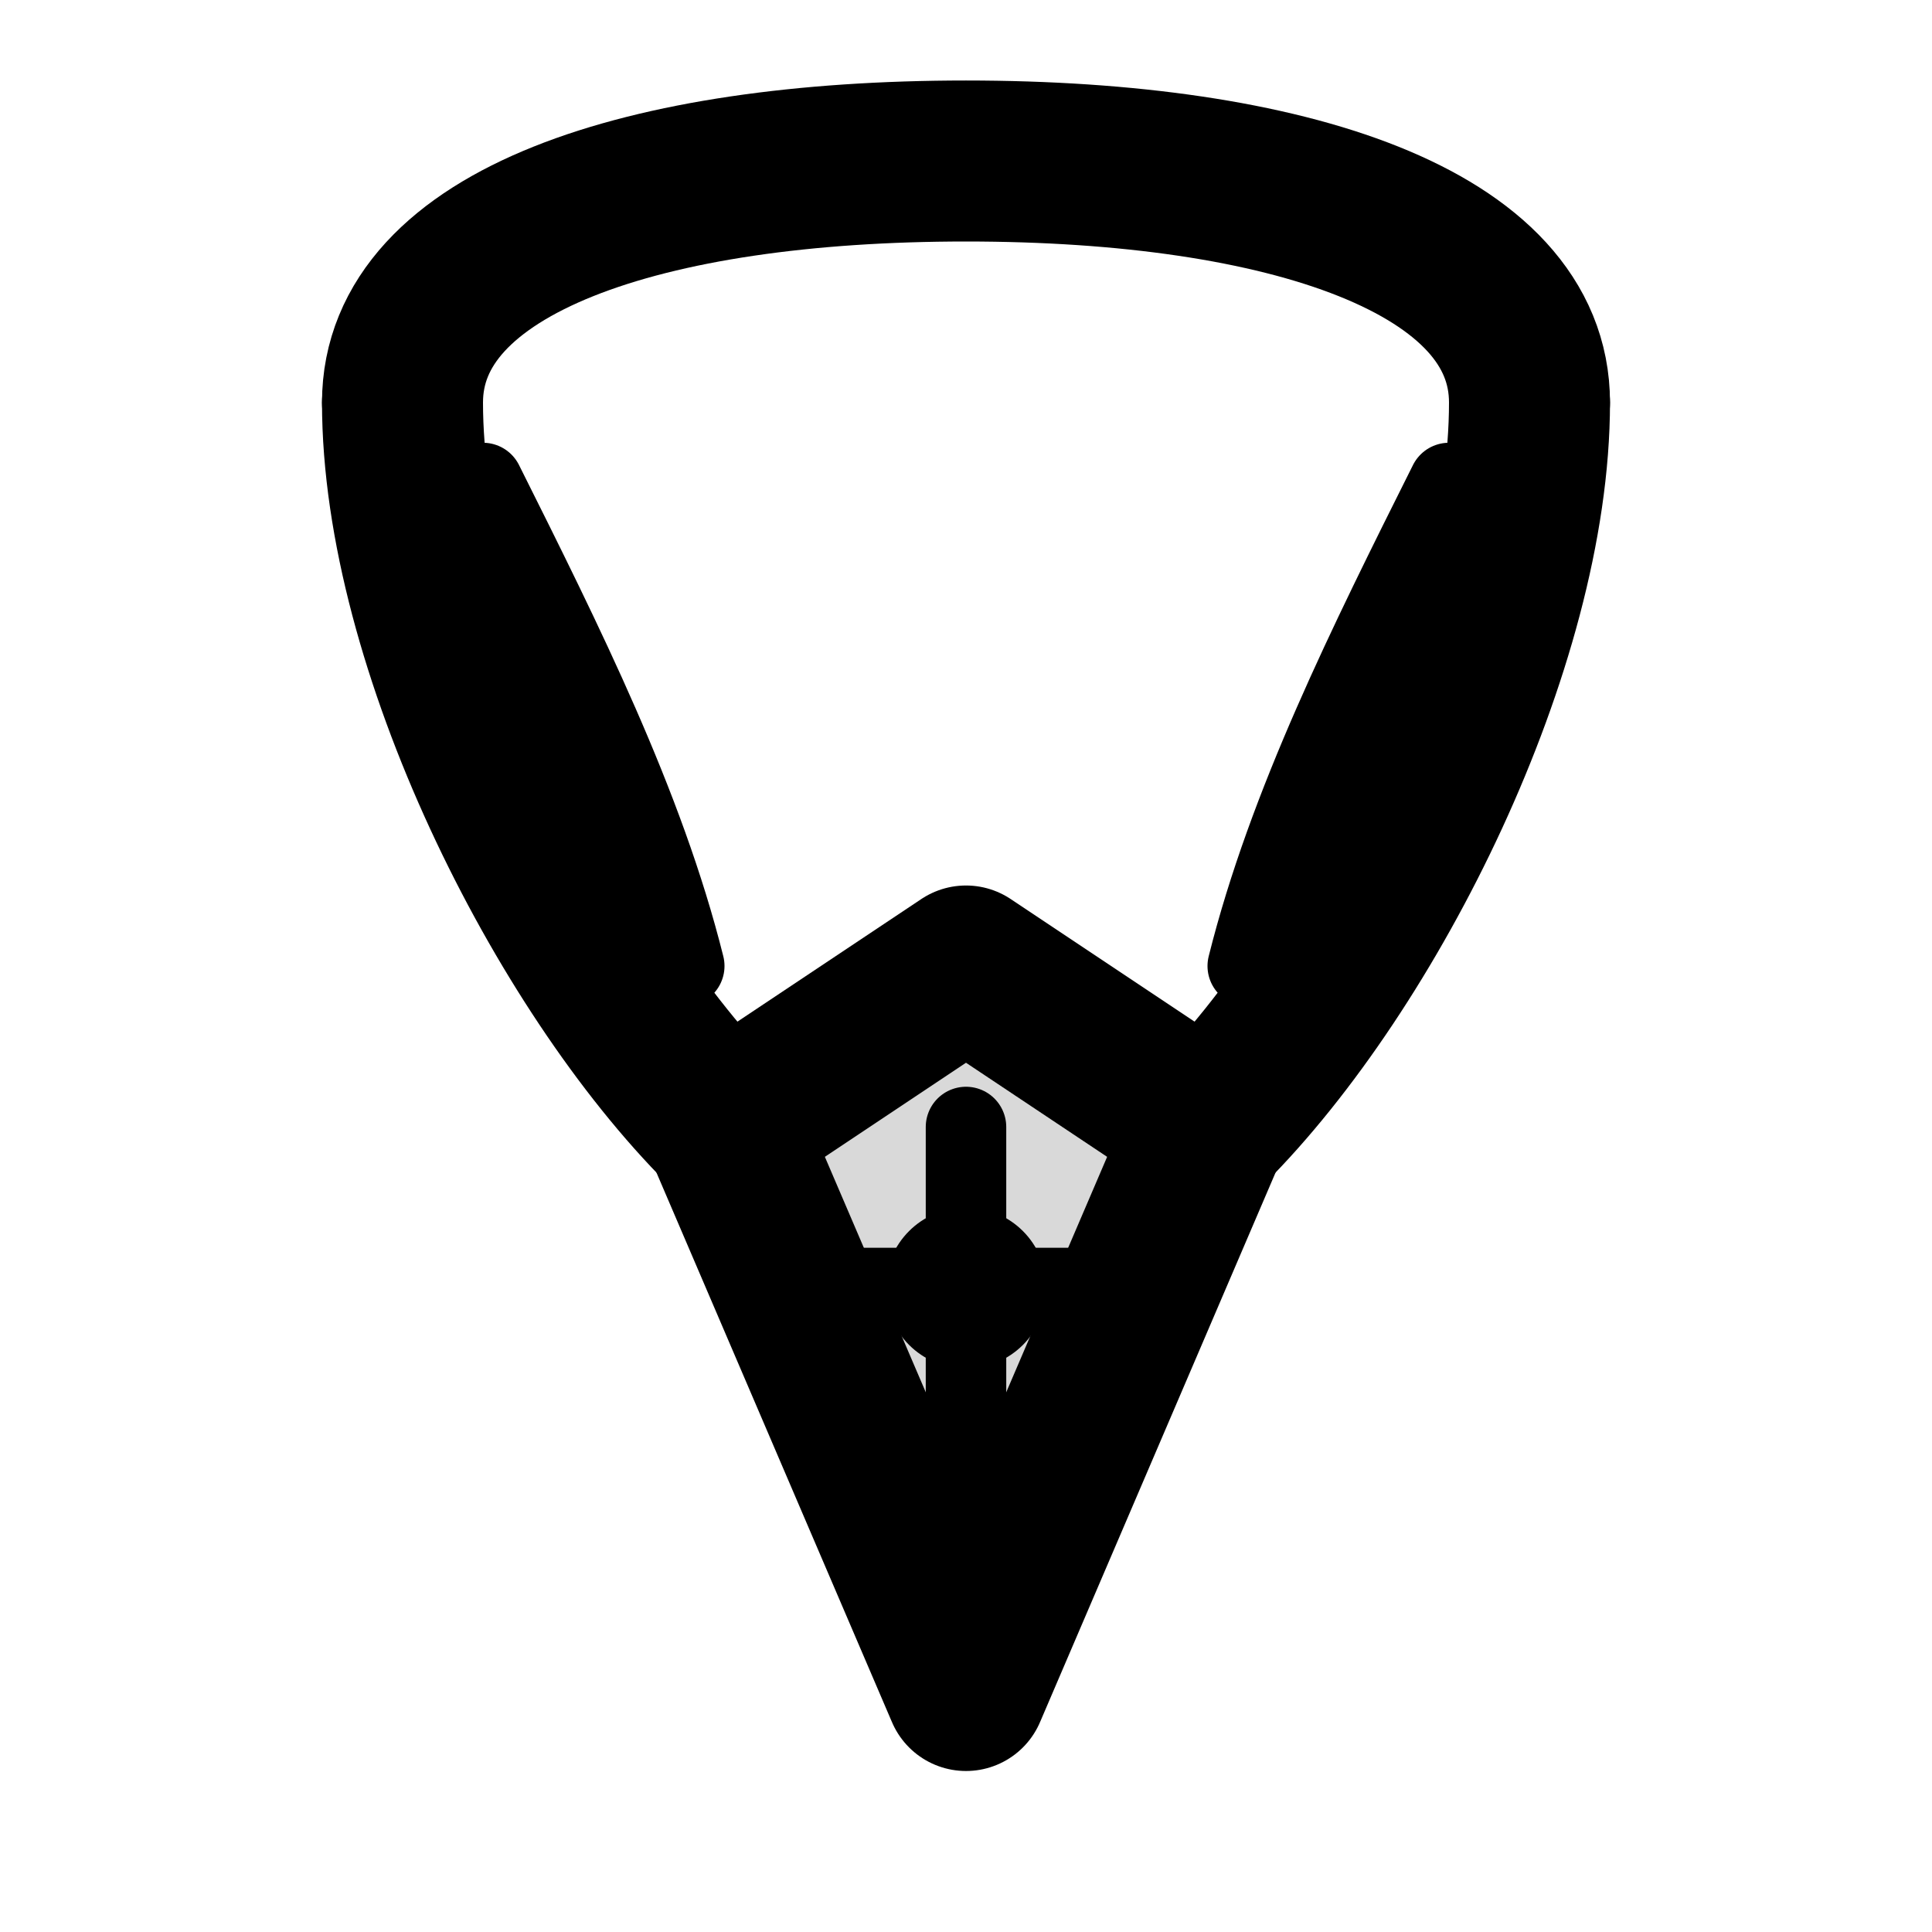
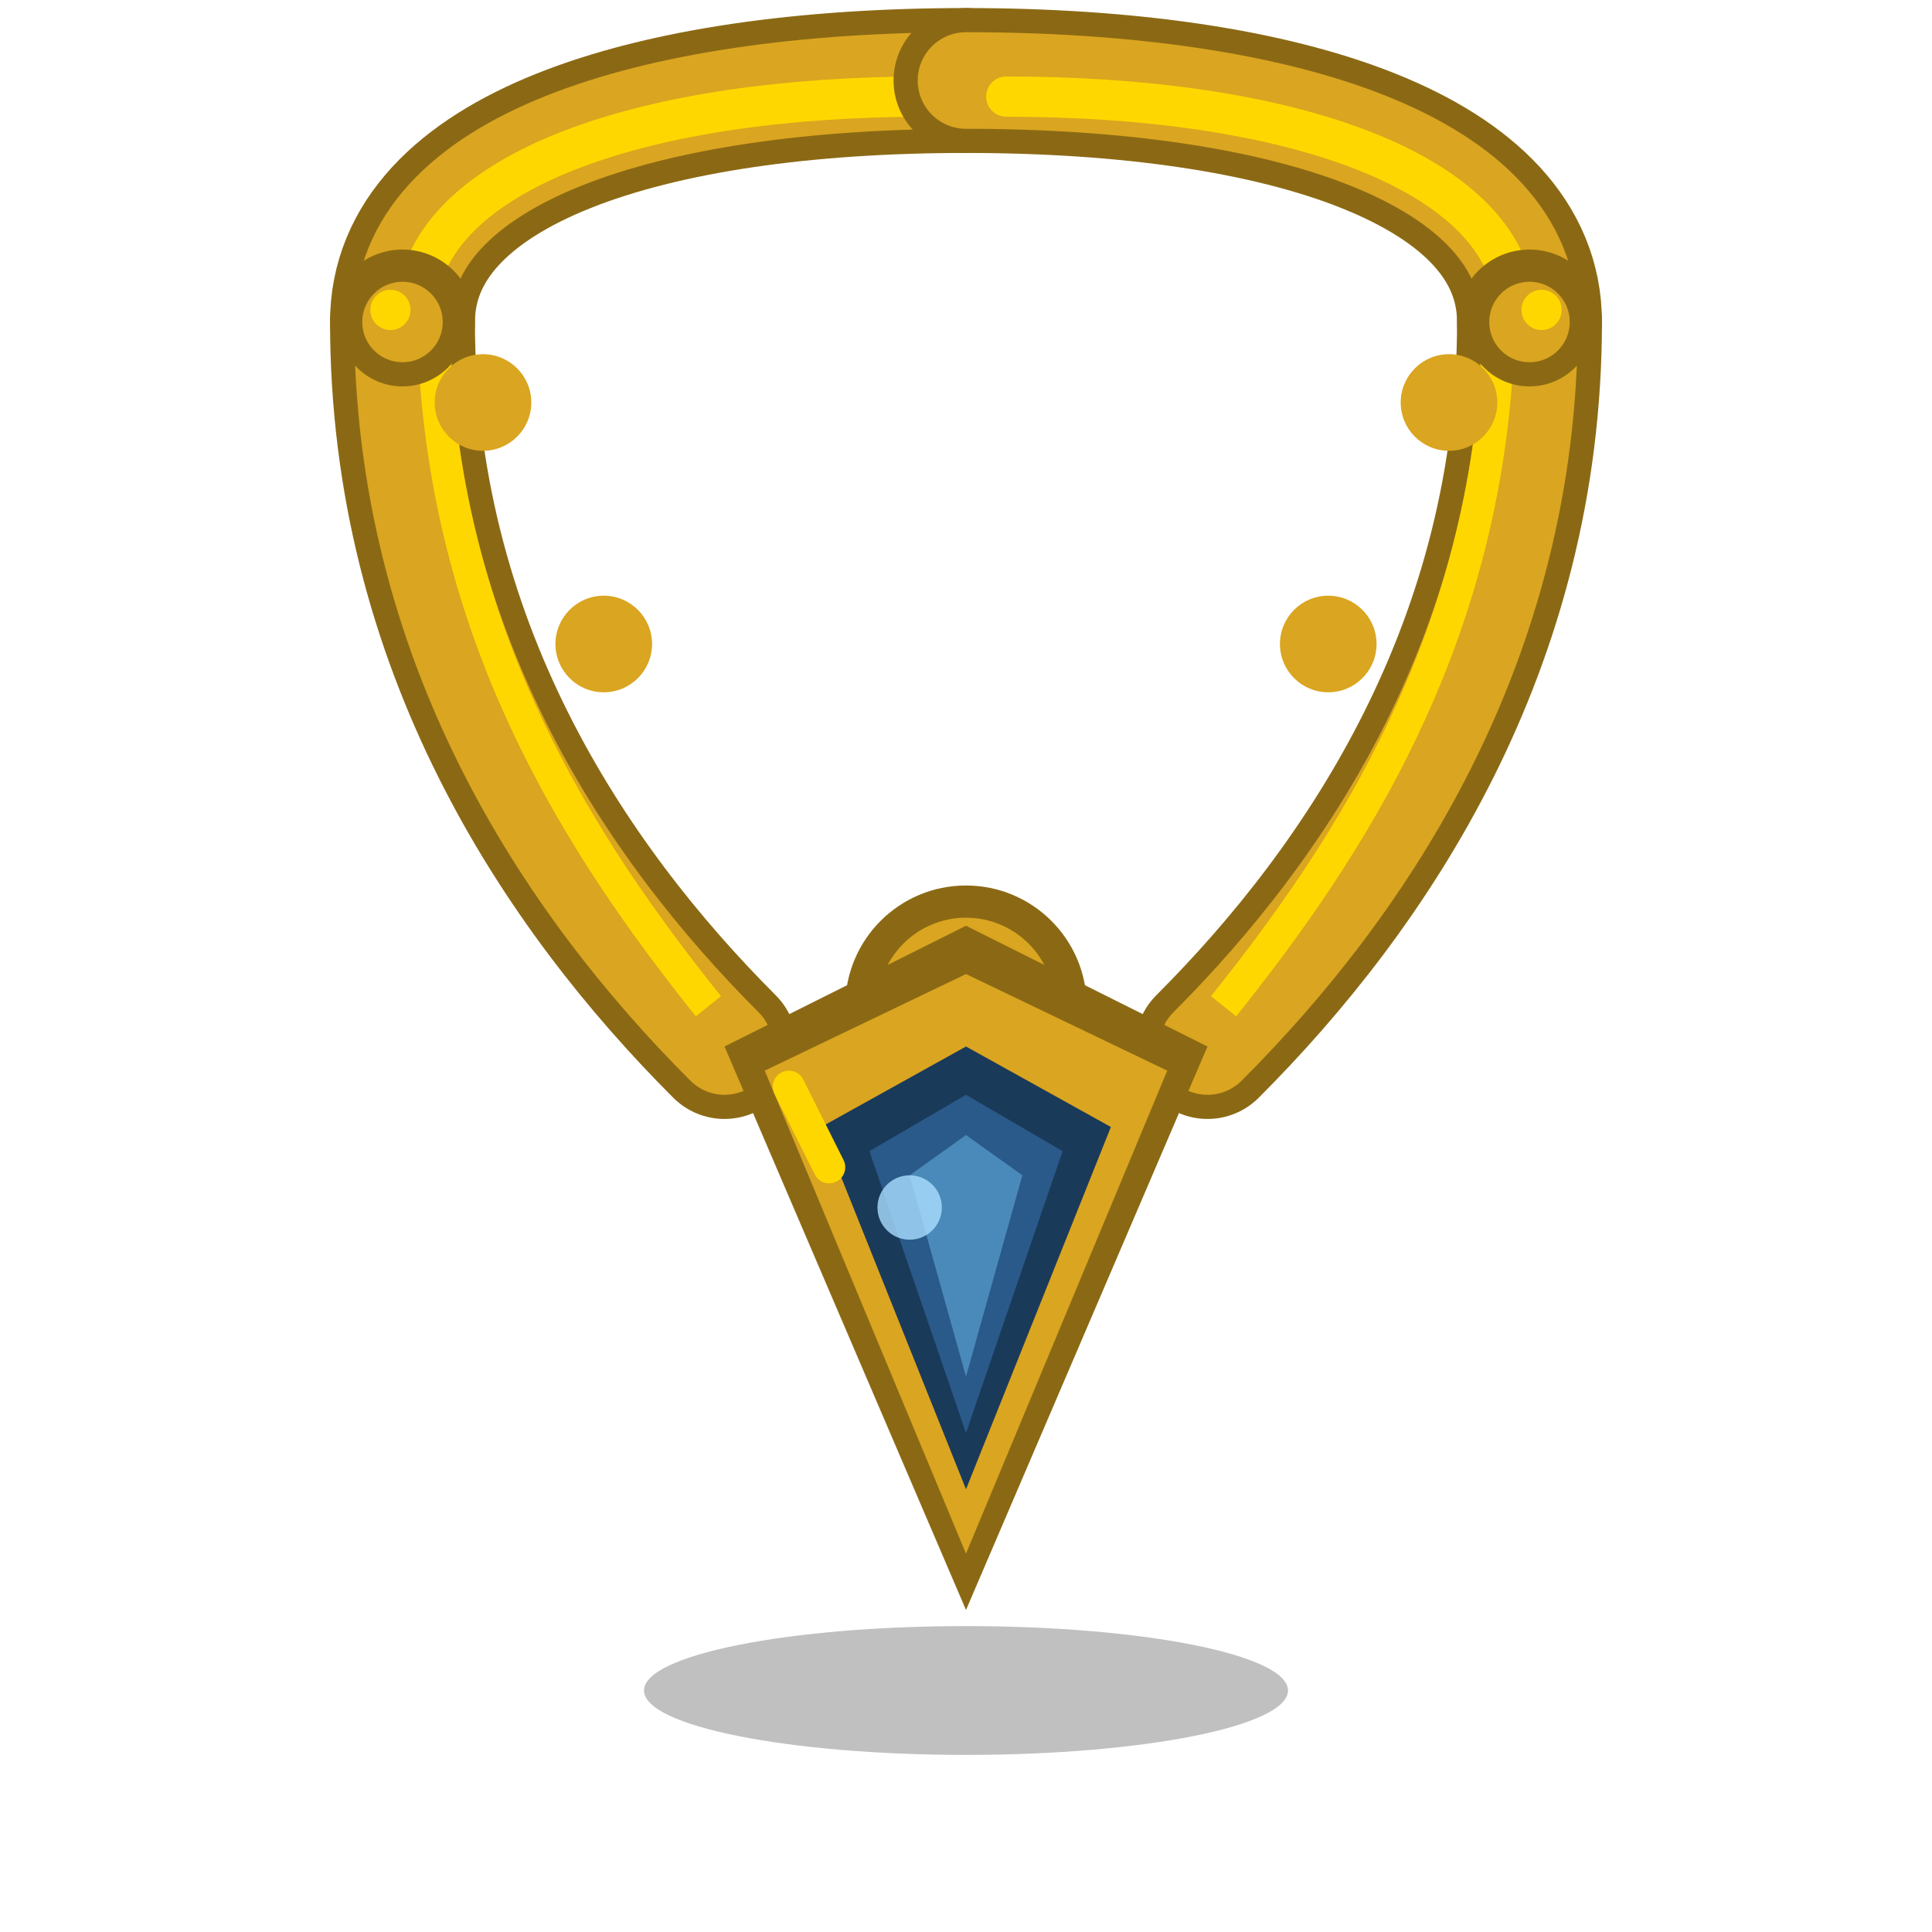
- <svg xmlns="http://www.w3.org/2000/svg" viewBox="0 0 24 24" fill="none">
-   <style>
-     .stroke { stroke: currentColor; stroke-width: 2; stroke-linecap: round; stroke-linejoin: round; fill: none; }
-     .metallic { fill: currentColor; fill-opacity: 0.15; }
-   </style>
-   <path class="stroke" d="M5 5c0-2 3-3 7-3s7 1 7 3" />
-   <path class="stroke" d="M5 5c0 3 2 7 4 9" />
-   <path class="stroke" d="M19 5c0 3-2 7-4 9" />
-   <path class="stroke" d="M6 6c1 2 2 4 2.5 6M18 6c-1 2-2 4-2.5 6" style="stroke-width: 1;" />
-   <path class="stroke metallic" d="M9 14l3 7 3-7-3-2-3 2z" />
-   <path class="stroke" d="M12 14v4" style="stroke-width: 1;" />
-   <path class="stroke" d="M10 16h4" style="stroke-width: 1;" />
-   <circle cx="5" cy="5" r="0.75" fill="currentColor" />
-   <circle cx="19" cy="5" r="0.75" fill="currentColor" />
-   <circle cx="12" cy="16" r="1" fill="currentColor" />
+ <svg xmlns="http://www.w3.org/2000/svg" viewBox="0 0 24 24">
+   <ellipse cx="12" cy="21" rx="4" ry="0.8" fill="#2a2a2a" opacity="0.3" />
+   <path d="M5 4c0-2 3-3 7-3" stroke="#8b6914" stroke-width="1.8" fill="none" stroke-linecap="round" />
+   <path d="M5 4c0-2 3-3 7-3" stroke="#daa520" stroke-width="1.2" fill="none" stroke-linecap="round" />
+   <path d="M5.2 3.6c0.3-1.5 2.8-2.4 6.3-2.4" stroke="#ffd700" stroke-width="0.5" fill="none" stroke-linecap="round" />
+   <path d="M19 4c0-2-3-3-7-3" stroke="#8b6914" stroke-width="1.8" fill="none" stroke-linecap="round" />
+   <path d="M19 4c0-2-3-3-7-3" stroke="#daa520" stroke-width="1.2" fill="none" stroke-linecap="round" />
+   <path d="M18.8 3.6c-0.3-1.5-2.8-2.4-6.3-2.4" stroke="#ffd700" stroke-width="0.5" fill="none" stroke-linecap="round" />
+   <path d="M5 4c0 4 2 7 4 9" stroke="#8b6914" stroke-width="1.8" fill="none" stroke-linecap="round" />
+   <path d="M5 4c0 4 2 7 4 9" stroke="#daa520" stroke-width="1.2" fill="none" stroke-linecap="round" />
+   <path d="M5.4 4.5c0.2 3.5 1.8 6 3.4 8" stroke="#ffd700" stroke-width="0.4" fill="none" />
+   <path d="M19 4c0 4-2 7-4 9" stroke="#8b6914" stroke-width="1.8" fill="none" stroke-linecap="round" />
+   <path d="M19 4c0 4-2 7-4 9" stroke="#daa520" stroke-width="1.2" fill="none" stroke-linecap="round" />
+   <path d="M18.6 4.5c-0.2 3.5-1.8 6-3.4 8" stroke="#ffd700" stroke-width="0.4" fill="none" />
+   <circle cx="6" cy="5" r="0.6" fill="#daa520" />
+   <circle cx="7.5" cy="8" r="0.6" fill="#daa520" />
+   <circle cx="18" cy="5" r="0.6" fill="#daa520" />
+   <circle cx="16.5" cy="8" r="0.6" fill="#daa520" />
+   <circle cx="12" cy="12.5" r="1.5" fill="#8b6914" />
+   <circle cx="12" cy="12.5" r="1.1" fill="#daa520" />
+   <circle cx="11.7" cy="12.2" r="0.4" fill="#ffd700" />
+   <path d="M9 13l3 7 3-7-3-1.5-3 1.5z" fill="#8b6914" />
+   <path d="M9.5 13.3l2.5 6 2.5-6-2.5-1.2-2.5 1.2z" fill="#daa520" />
+   <path d="M10.2 14l1.8 4.5 1.8-4.5-1.8-1-1.8 1z" fill="#1a3a5a" />
+   <path d="M10.8 14.3l1.2 3.5 1.2-3.5-1.2-0.7-1.2 0.7z" fill="#2a5a8a" />
+   <path d="M11.3 14.6l0.7 2.5 0.7-2.5-0.7-0.5-0.7 0.5z" fill="#4a8aba" />
+   <circle cx="11.3" cy="15" r="0.4" fill="#aaddff" opacity="0.8" />
+   <path d="M9.8 13.5l0.5 1" stroke="#ffd700" stroke-width="0.4" stroke-linecap="round" />
+   <circle cx="5" cy="4" r="0.8" fill="#8b6914" />
+   <circle cx="5" cy="4" r="0.5" fill="#daa520" />
+   <circle cx="4.85" cy="3.85" r="0.25" fill="#ffd700" />
+   <circle cx="19" cy="4" r="0.8" fill="#8b6914" />
+   <circle cx="19" cy="4" r="0.5" fill="#daa520" />
+   <circle cx="19.15" cy="3.85" r="0.25" fill="#ffd700" />
</svg>
